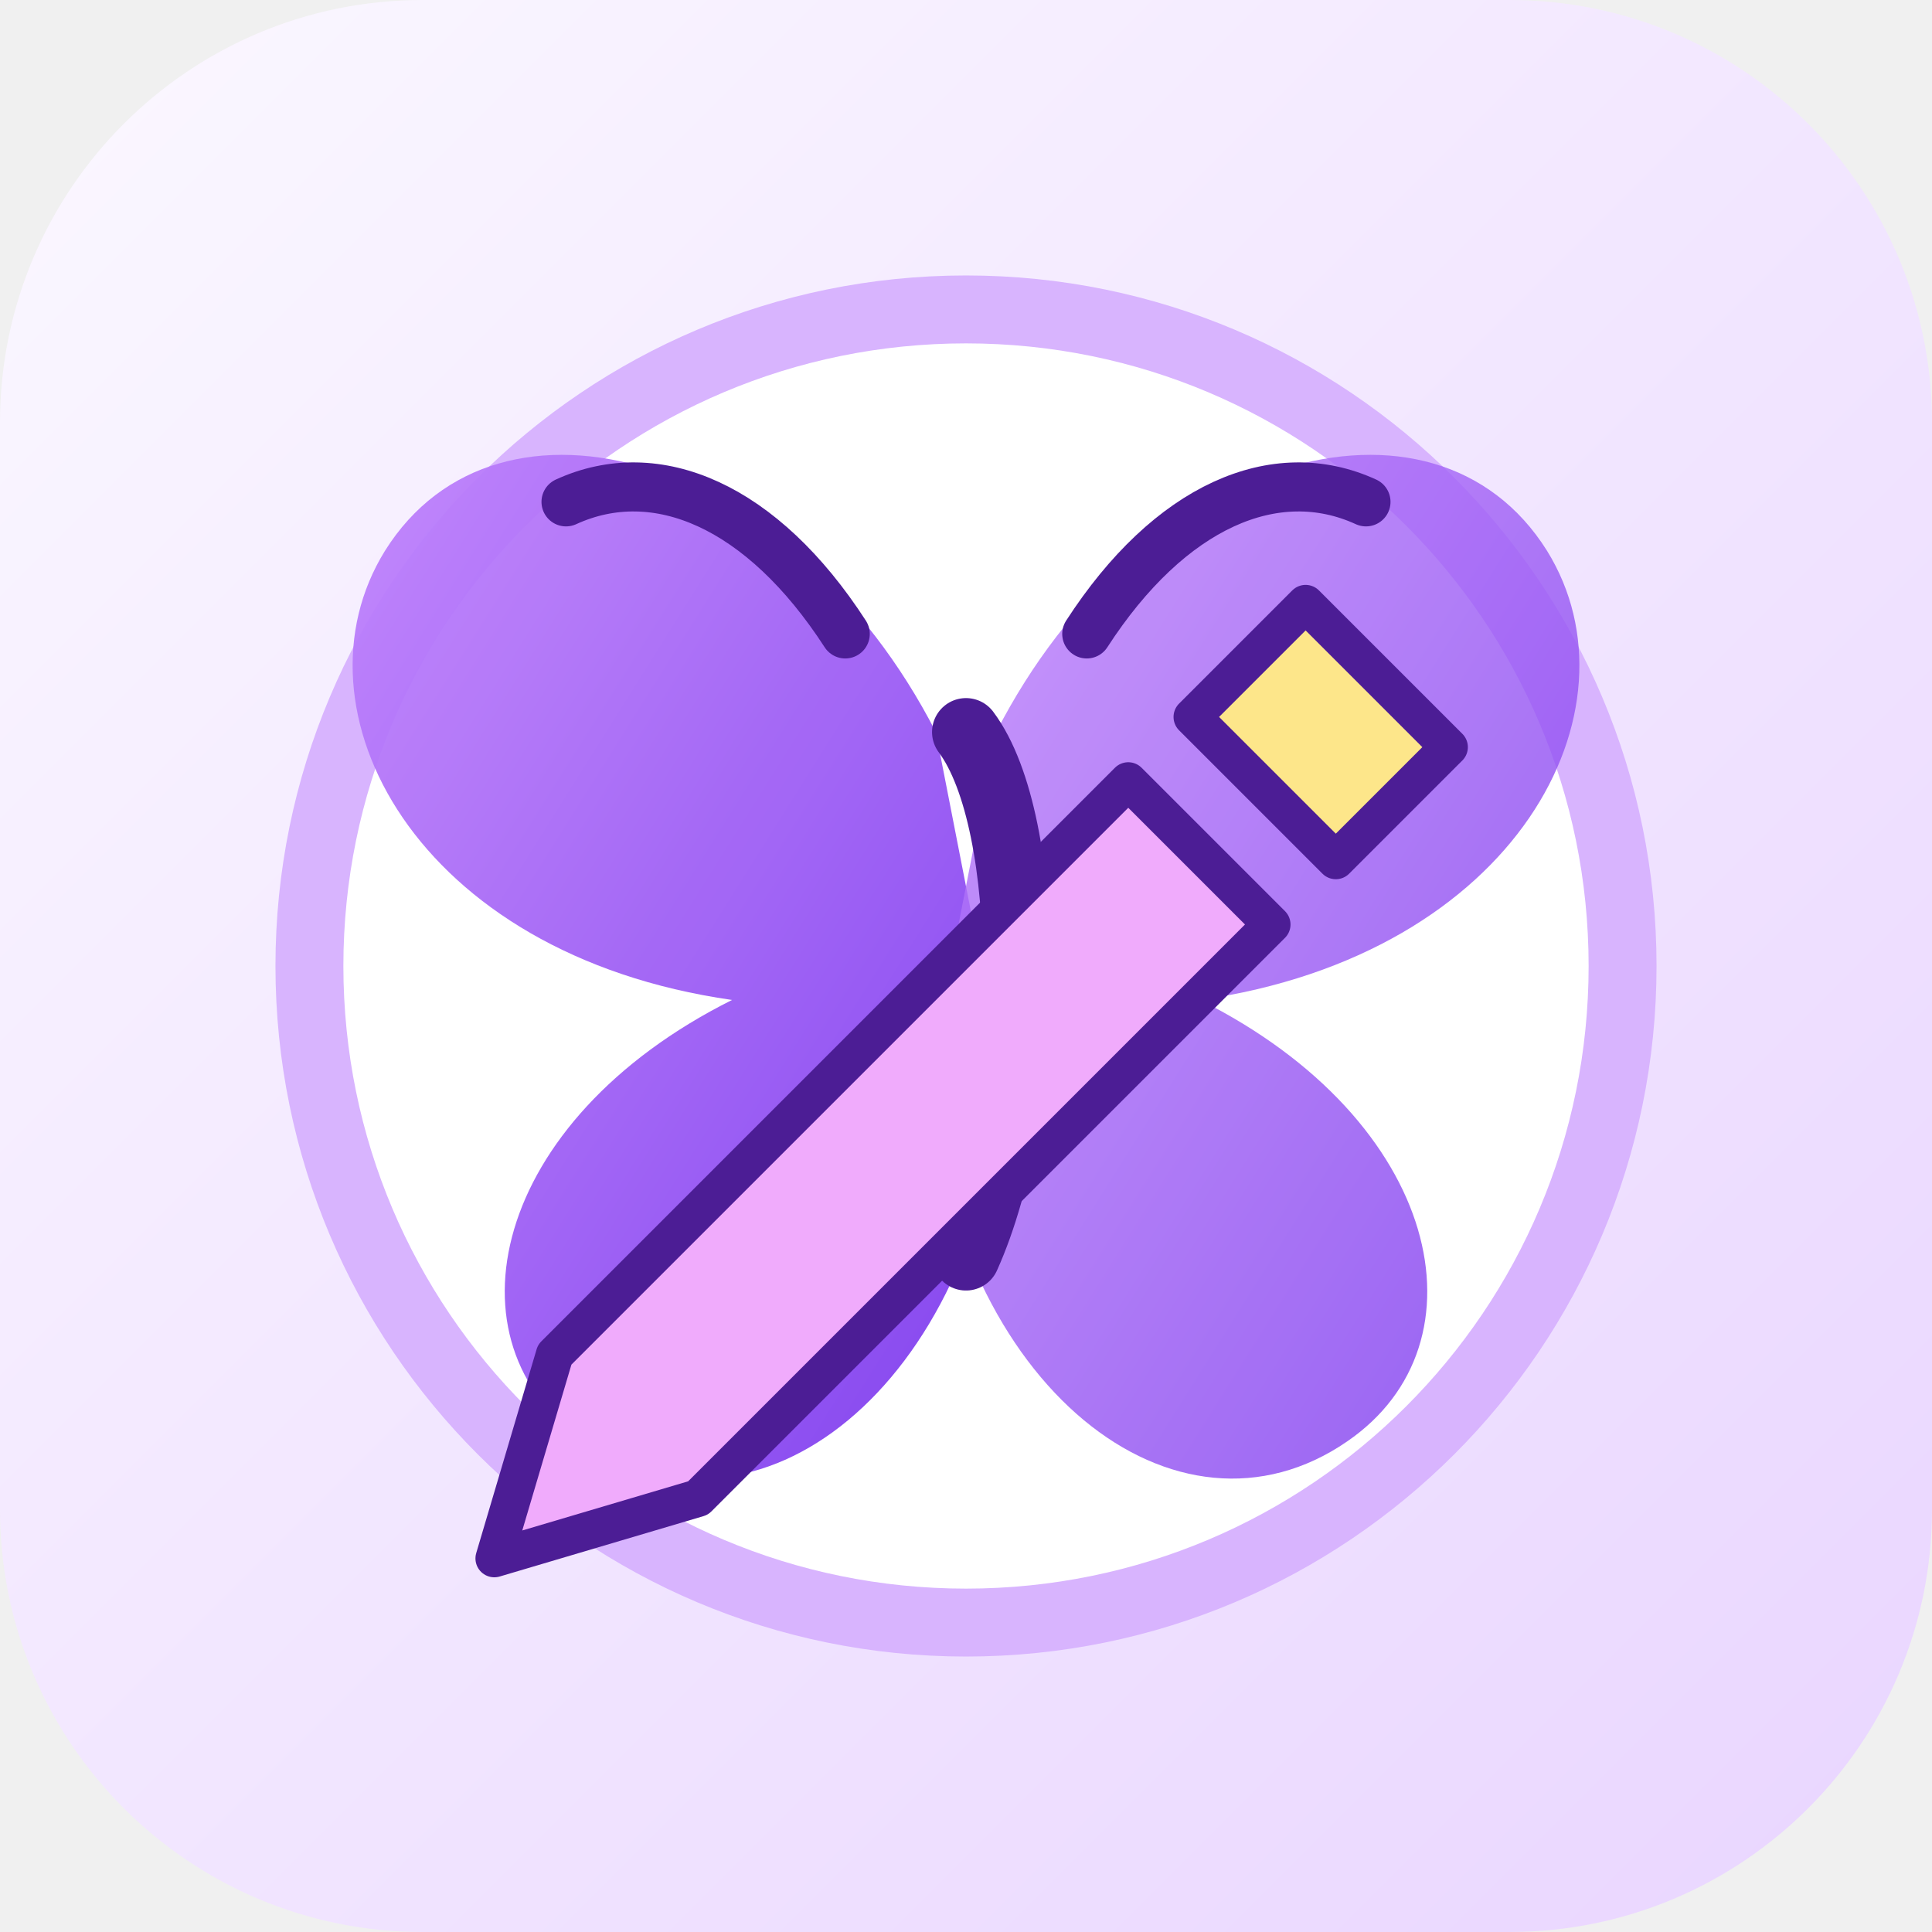
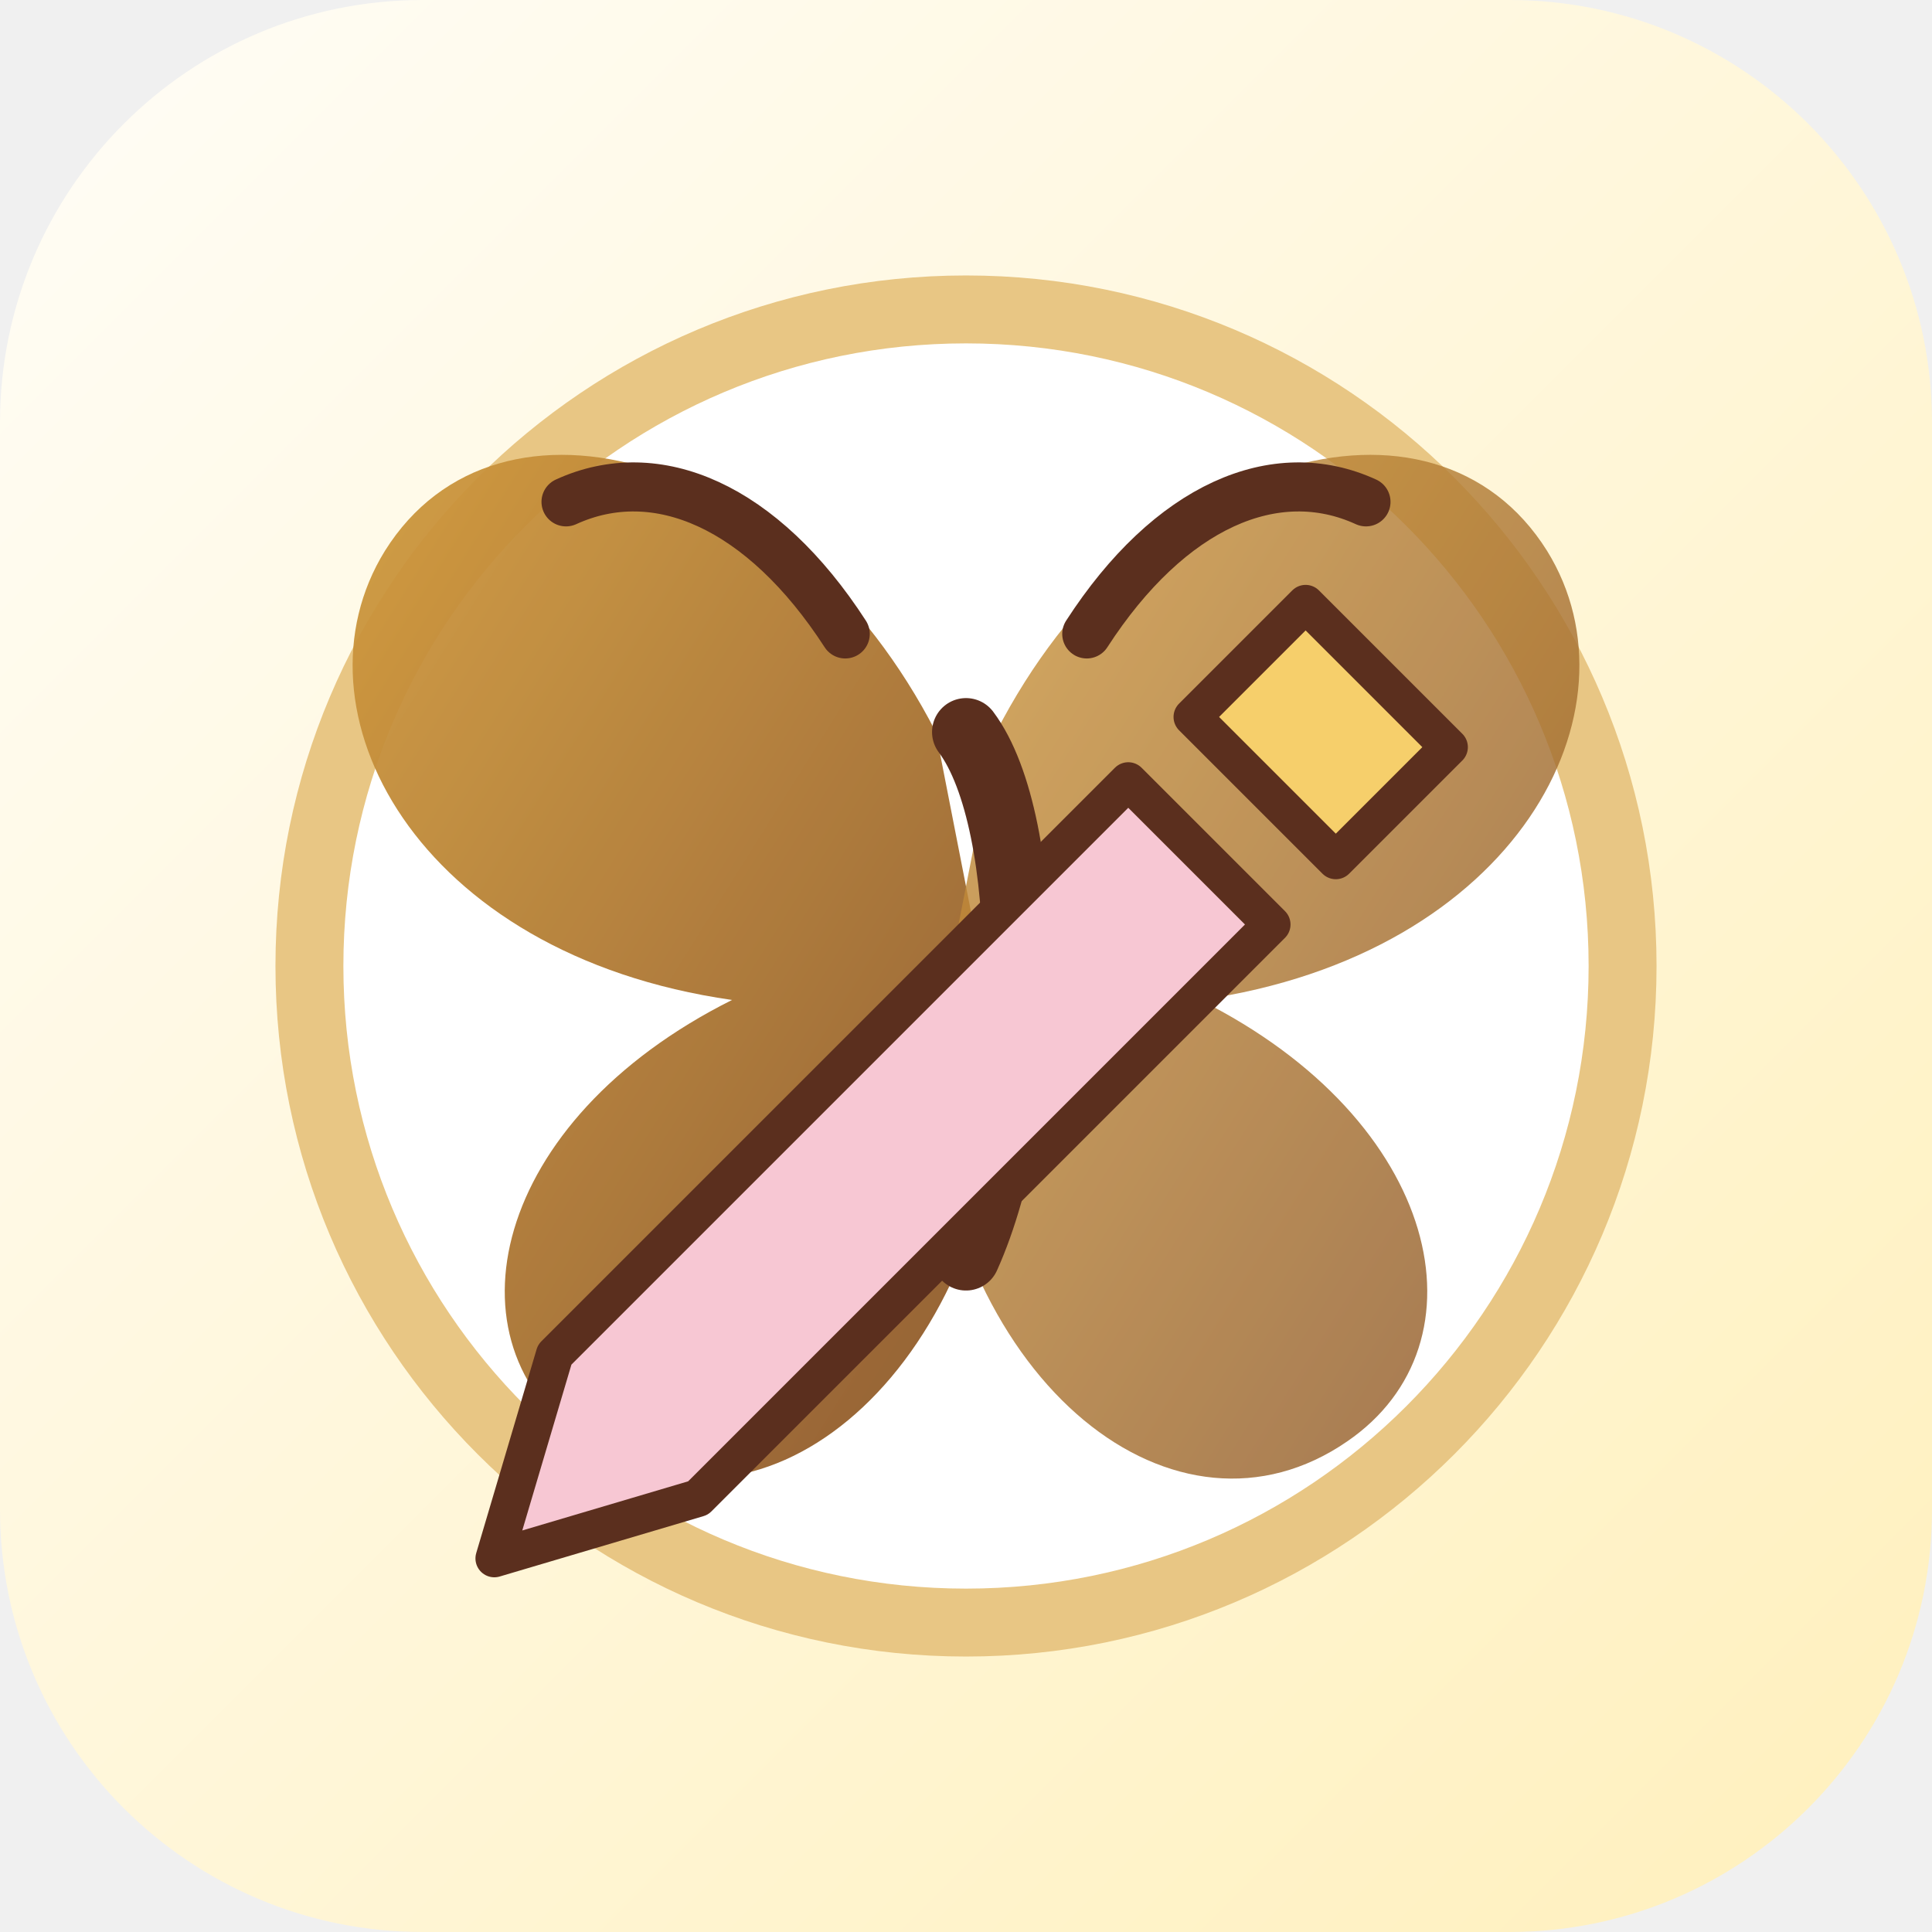
- <svg xmlns="http://www.w3.org/2000/svg" viewBox="0 0 512 512" role="img" aria-label="Lely Sublimação">
+ <svg xmlns="http://www.w3.org/2000/svg" viewBox="0 0 512 512" role="img" aria-label="Fio &amp; Açucar">
  <defs>
    <linearGradient id="bg" x1="0" x2="1" y1="0" y2="1">
-       <stop offset="0" stop-color="#FBF8FF" />
-       <stop offset="1" stop-color="#E9D5FF" />
+       <stop offset="0" stop-color="#FFFDF7" />
+       <stop offset="1" stop-color="#FFF0BC" />
    </linearGradient>
    <linearGradient id="wing" x1="0" x2="1" y1="0" y2="1">
-       <stop offset="0" stop-color="#C084FC" />
-       <stop offset="1" stop-color="#7C3AED" />
+       <stop offset="0" stop-color="#D09A3E" />
+       <stop offset="1" stop-color="#8A5529" />
    </linearGradient>
  </defs>
  <rect width="512" height="512" rx="112" fill="url(#bg)" />
-   <circle cx="256" cy="256" r="174" fill="#FFFFFF" stroke="#D8B4FE" stroke-width="18" />
+   <circle cx="256" cy="256" r="174" fill="#FFFFFF" stroke="#E8C684" stroke-width="18" />
  <path d="M248 194c-38-74-116-96-146-48-26 42 8 107 92 119-64 32-77 91-39 117 45 31 104-14 111-96" fill="url(#wing)" opacity="0.95" />
  <path d="M264 194c38-74 116-96 146-48 26 42-8 107-92 119 64 32 77 91 39 117-45 31-104-14-111-96" fill="url(#wing)" opacity="0.82" />
-   <path d="M256 194c18 24 18 99 0 139" fill="none" stroke="#4C1D95" stroke-width="18" stroke-linecap="round" />
-   <path d="M224 168c-22-34-50-46-74-35M288 168c22-34 50-46 74-35" fill="none" stroke="#4C1D95" stroke-width="13" stroke-linecap="round" />
-   <path d="M147 359l152-152 38 38-152 152-54 16 16-54Z" fill="#F0ABFC" stroke="#4C1D95" stroke-width="10" stroke-linejoin="round" />
-   <path d="M316 190l30-30 38 38-30 30Z" fill="#FDE68A" stroke="#4C1D95" stroke-width="10" stroke-linejoin="round" />
+   <path d="M256 194c18 24 18 99 0 139" fill="none" stroke="#5B2F1E" stroke-width="18" stroke-linecap="round" />
+   <path d="M224 168c-22-34-50-46-74-35M288 168c22-34 50-46 74-35" fill="none" stroke="#5B2F1E" stroke-width="13" stroke-linecap="round" />
+   <path d="M147 359l152-152 38 38-152 152-54 16 16-54Z" fill="#F7C7D3" stroke="#5B2F1E" stroke-width="10" stroke-linejoin="round" />
+   <path d="M316 190l30-30 38 38-30 30Z" fill="#F6CF6B" stroke="#5B2F1E" stroke-width="10" stroke-linejoin="round" />
</svg>
